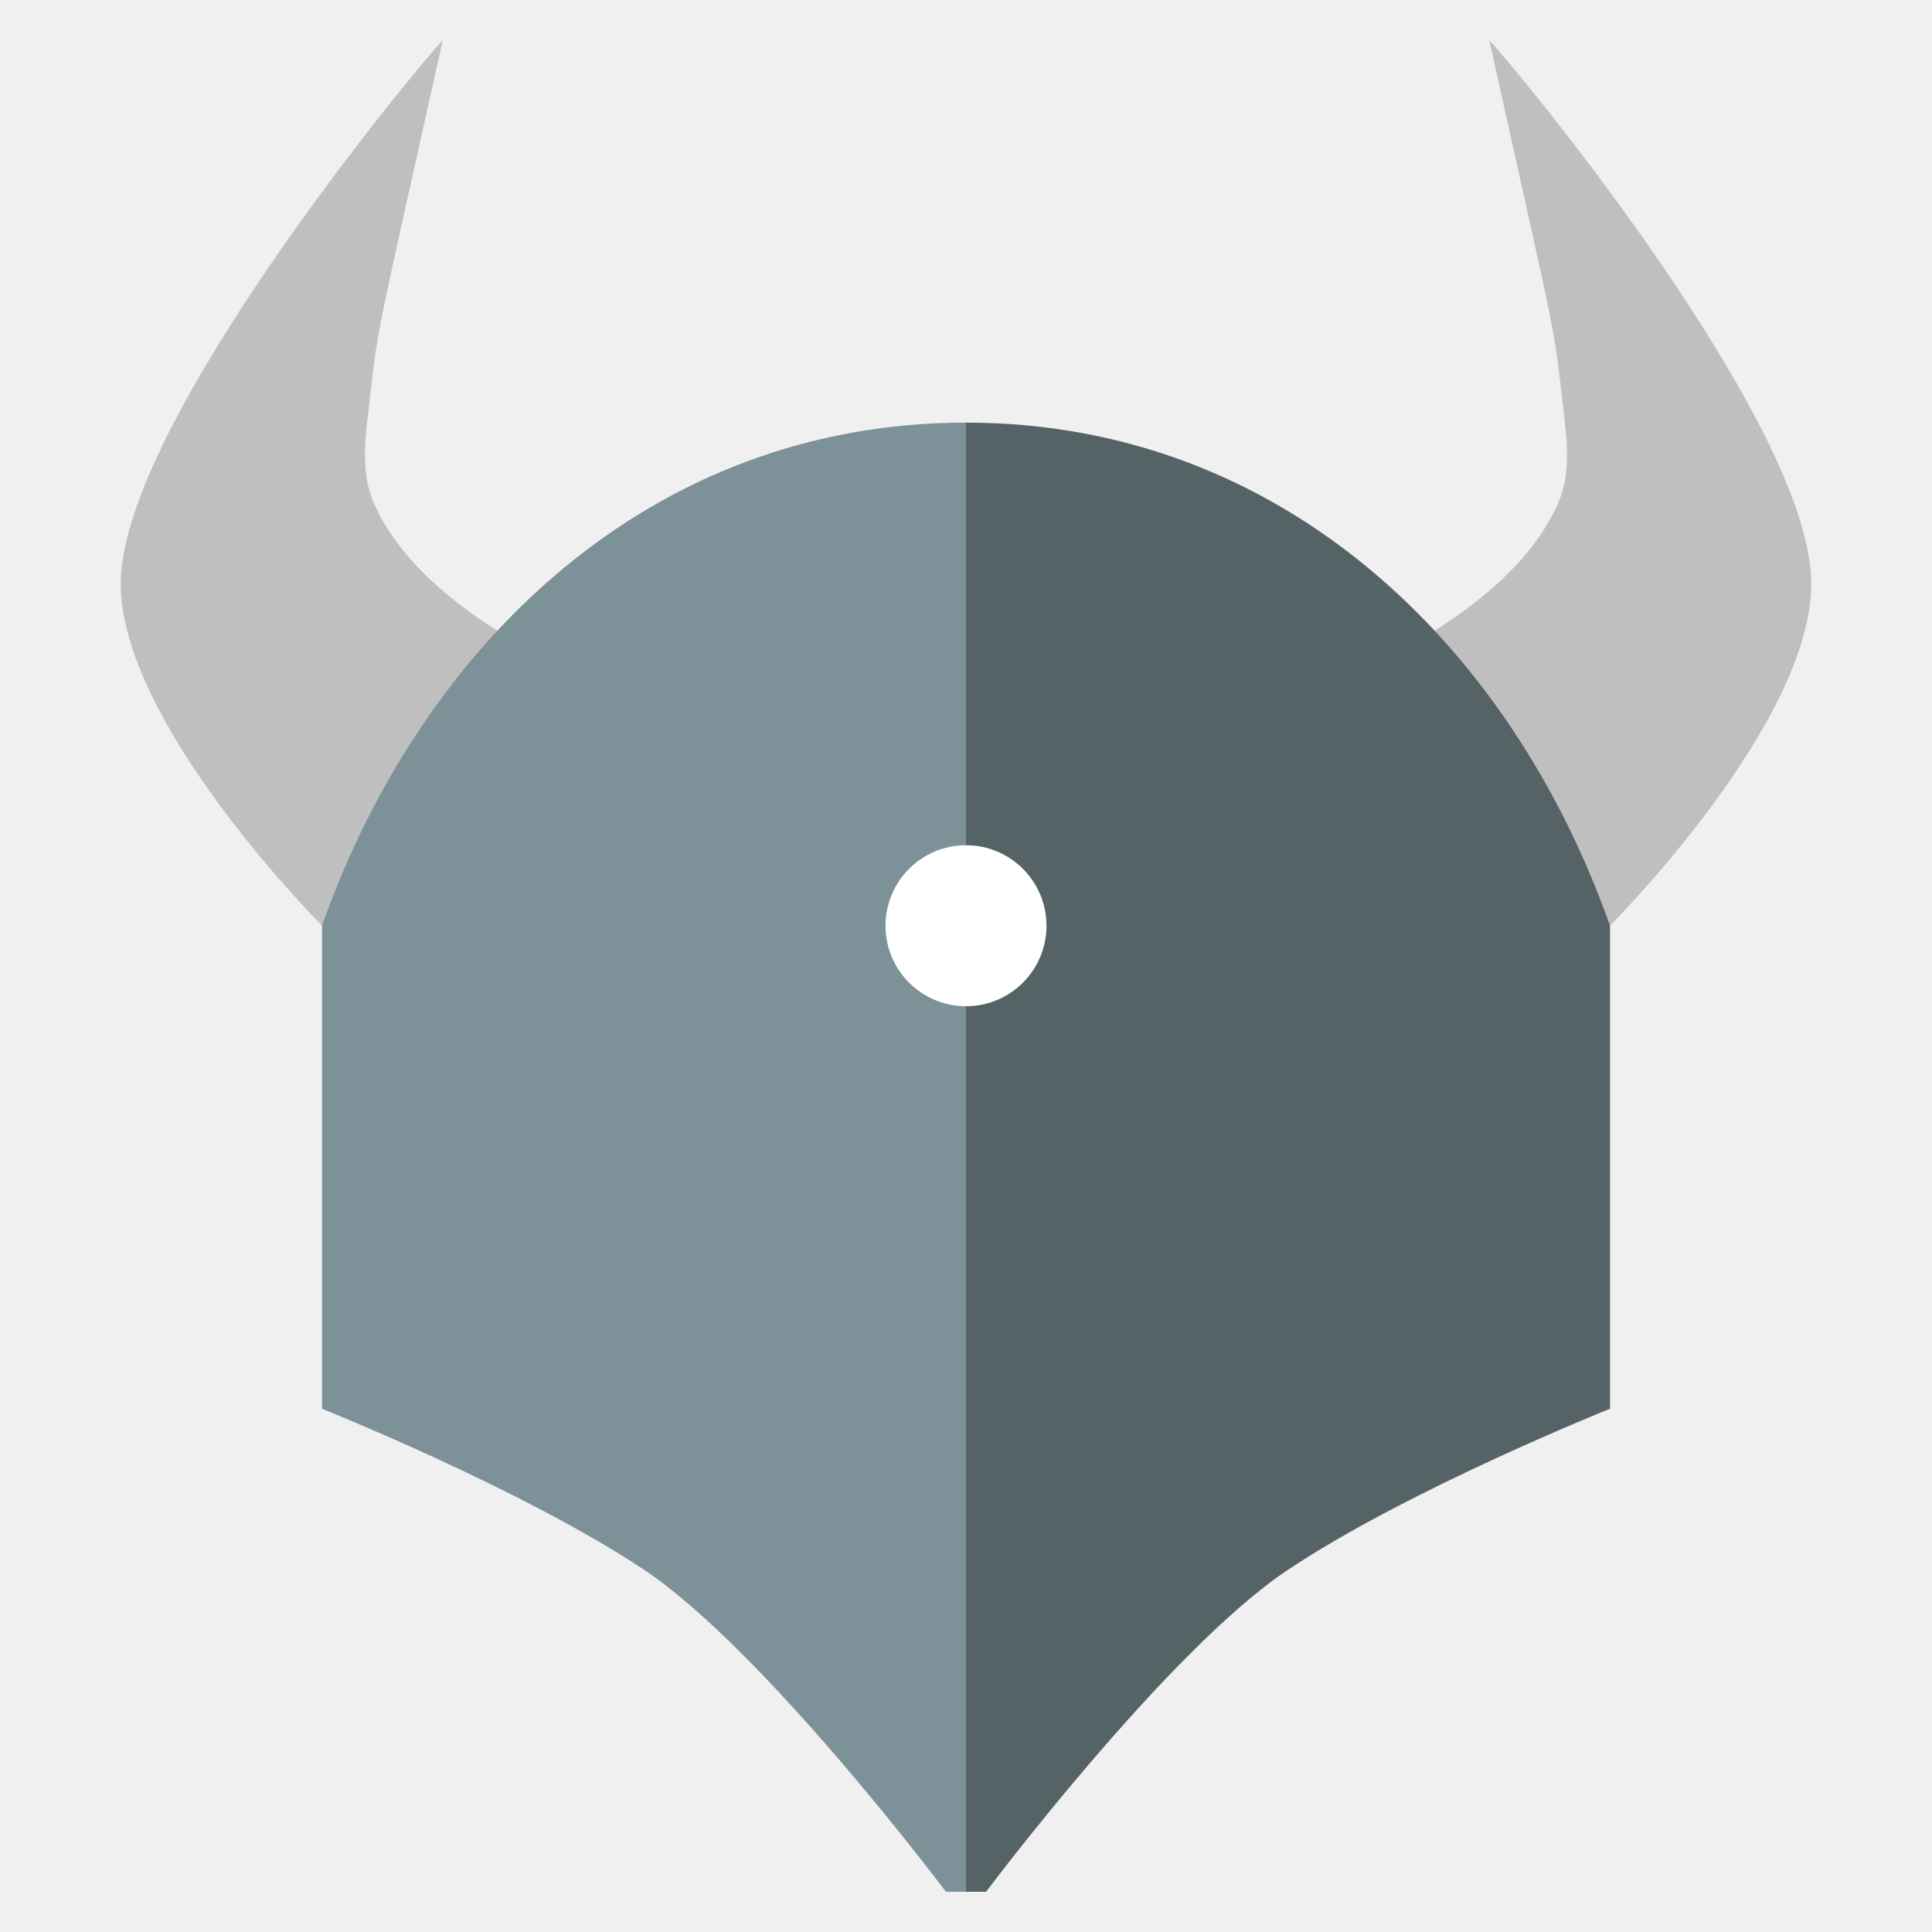
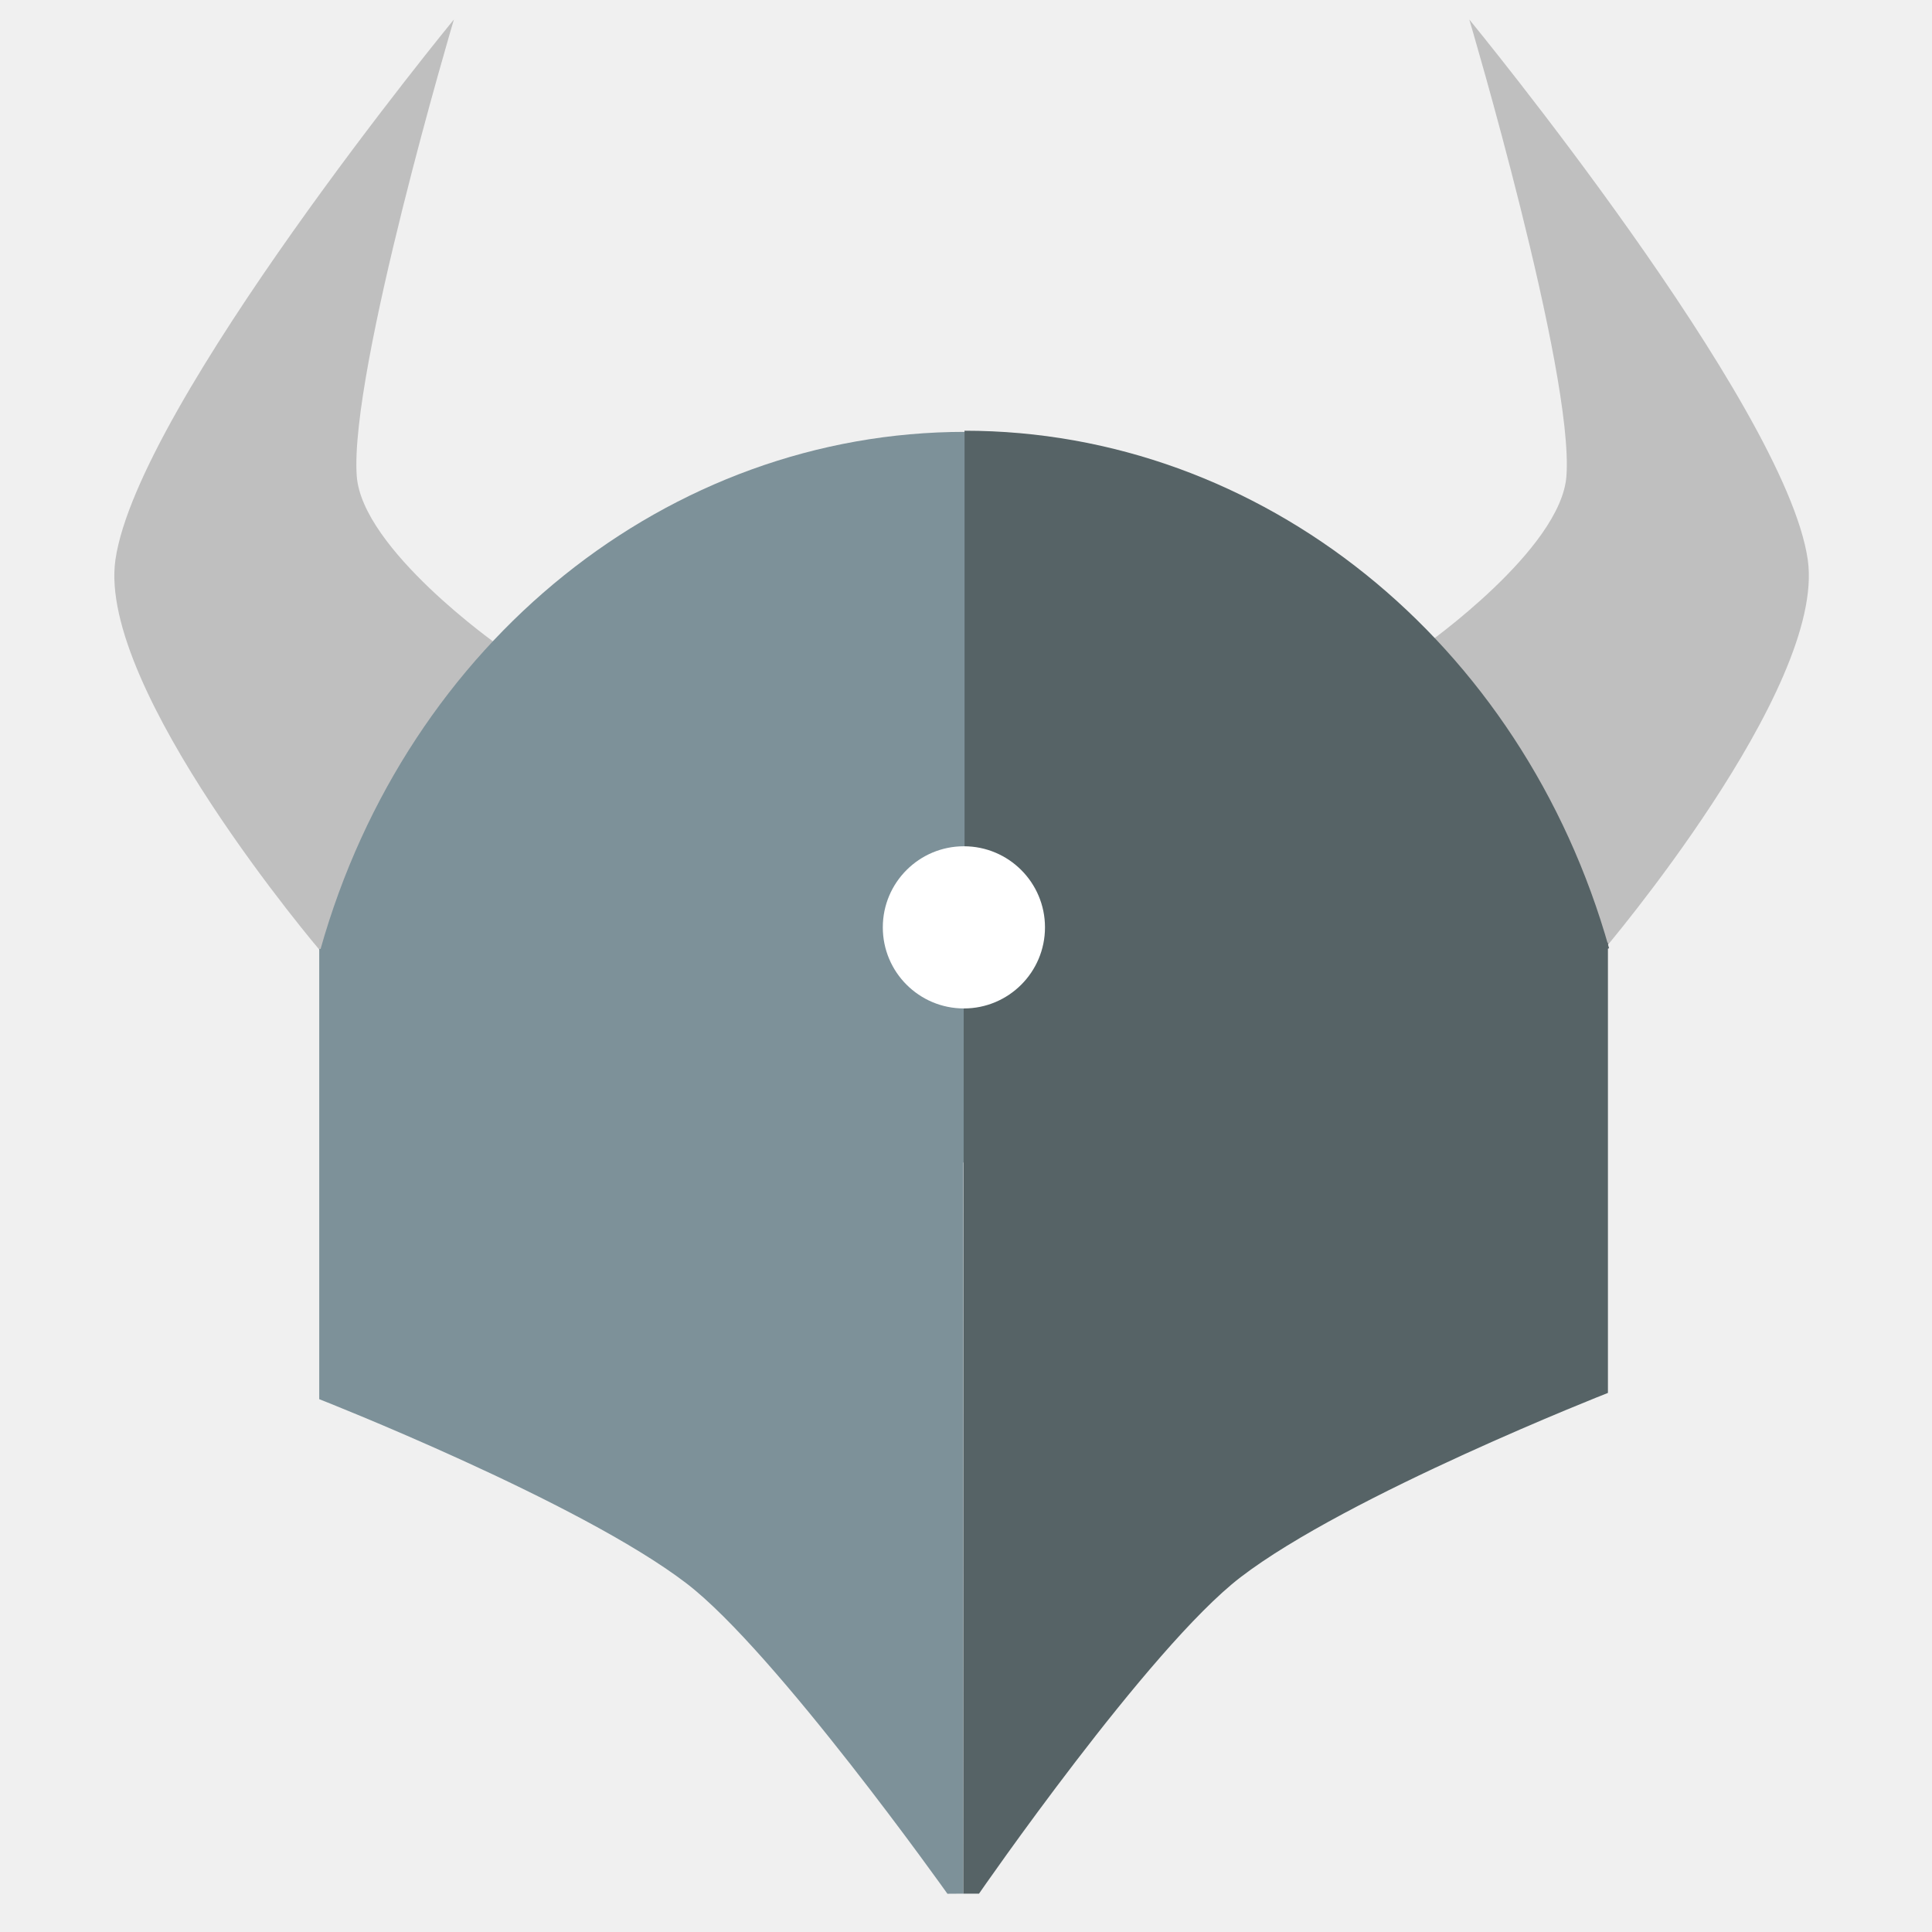
- <svg xmlns="http://www.w3.org/2000/svg" width="56" height="56" viewBox="0 0 56 56" fill="none">
-   <path d="M52.5 16.917c0-4.667-8.75-15.167-9.333-15.75 2.098 9.444 1.837 8.034 2.188 11.05.093.795.132 1.62-.186 2.355-1.457 3.365-6.67 5.26-6.67 5.26l8.166 7S52.5 21 52.5 16.918zm-49 0c0-4.667 8.75-15.167 9.333-15.75-2.098 9.444-1.838 8.034-2.188 11.05-.093.795-.132 1.62.186 2.355 1.457 3.365 6.67 5.26 6.67 5.26l-8.166 7S3.5 21 3.5 16.918z" fill="#BFBFBF" />
-   <path d="M28 12.25c9.144 0 15.784 6.427 18.667 14.583v14s-5.834 2.334-9.334 4.667c-3.5 2.333-8.75 9.333-8.75 9.333H28V12.25z" fill="#566366" />
-   <path d="M28 12.25c-9.144 0-15.784 6.427-18.667 14.583v14s5.834 2.334 9.334 4.667c3.5 2.333 8.75 9.333 8.75 9.333H28V12.25z" fill="#7D9199" />
-   <circle cx="28" cy="26.833" r="2.333" fill="#fff" />
+ <svg xmlns="http://www.w3.org/2000/svg" width="100%" height="100%" viewBox="0 0 34 34" version="1.1" xml:space="preserve" style="fill-rule:evenodd;clip-rule:evenodd;stroke-linejoin:round;stroke-miterlimit:1.414;">
+   <g>
+     <path d="M7.988,0.343c0,0 -1.84,6.196 -1.71,8.032c0.092,1.292 2.493,2.982 2.493,2.982c0,0 -1.308,1.552 -1.813,2.423c-0.521,0.898 -1.313,2.963 -1.313,2.963c0,0 -3.938,-4.622 -3.614,-6.89c0.391,-2.734 5.957,-9.51 5.957,-9.51Z" style="fill:#bfbfbf;" />
+     <path d="M25.857,0.343c0,0 1.84,6.196 1.71,8.032c-0.092,1.292 -2.493,2.982 -2.493,2.982c0,0 1.307,1.552 1.813,2.423c0.521,0.898 1.313,2.963 1.313,2.963c0,0 3.938,-4.622 3.614,-6.89c-0.391,-2.734 -5.957,-9.51 -5.957,-9.51Z" style="fill:#bfbfbf;" />
+     <path d="M16.984,7.6c-5.216,0 -9.819,3.695 -11.344,9.106l11.344,3.763l0,-12.869Z" style="fill:#7d9199;" />
+     <path d="M16.974,7.58c5.215,0 9.819,3.696 11.343,9.107l-11.343,3.762l0,-12.869Z" style="fill:#566366;" />
+     <path d="M16.954,16.7l-11.336,0l0,7.923c0,0 4.577,1.795 6.467,3.245c1.569,1.204 4.588,5.459 4.588,5.459l0.281,-0.002l0,-16.625Z" style="fill:#7d9199;" />
+     <path d="M16.96,16.59l11.337,0l0,7.923c0,0 -4.578,1.795 -6.467,3.245c-1.612,1.238 -4.601,5.567 -4.601,5.567l-0.275,0l0.006,-16.735Z" style="fill:#566366;" />
+     <circle cx="16.963" cy="16.32" r="1.427" style="fill:#fff;" />
+   </g>
</svg>
